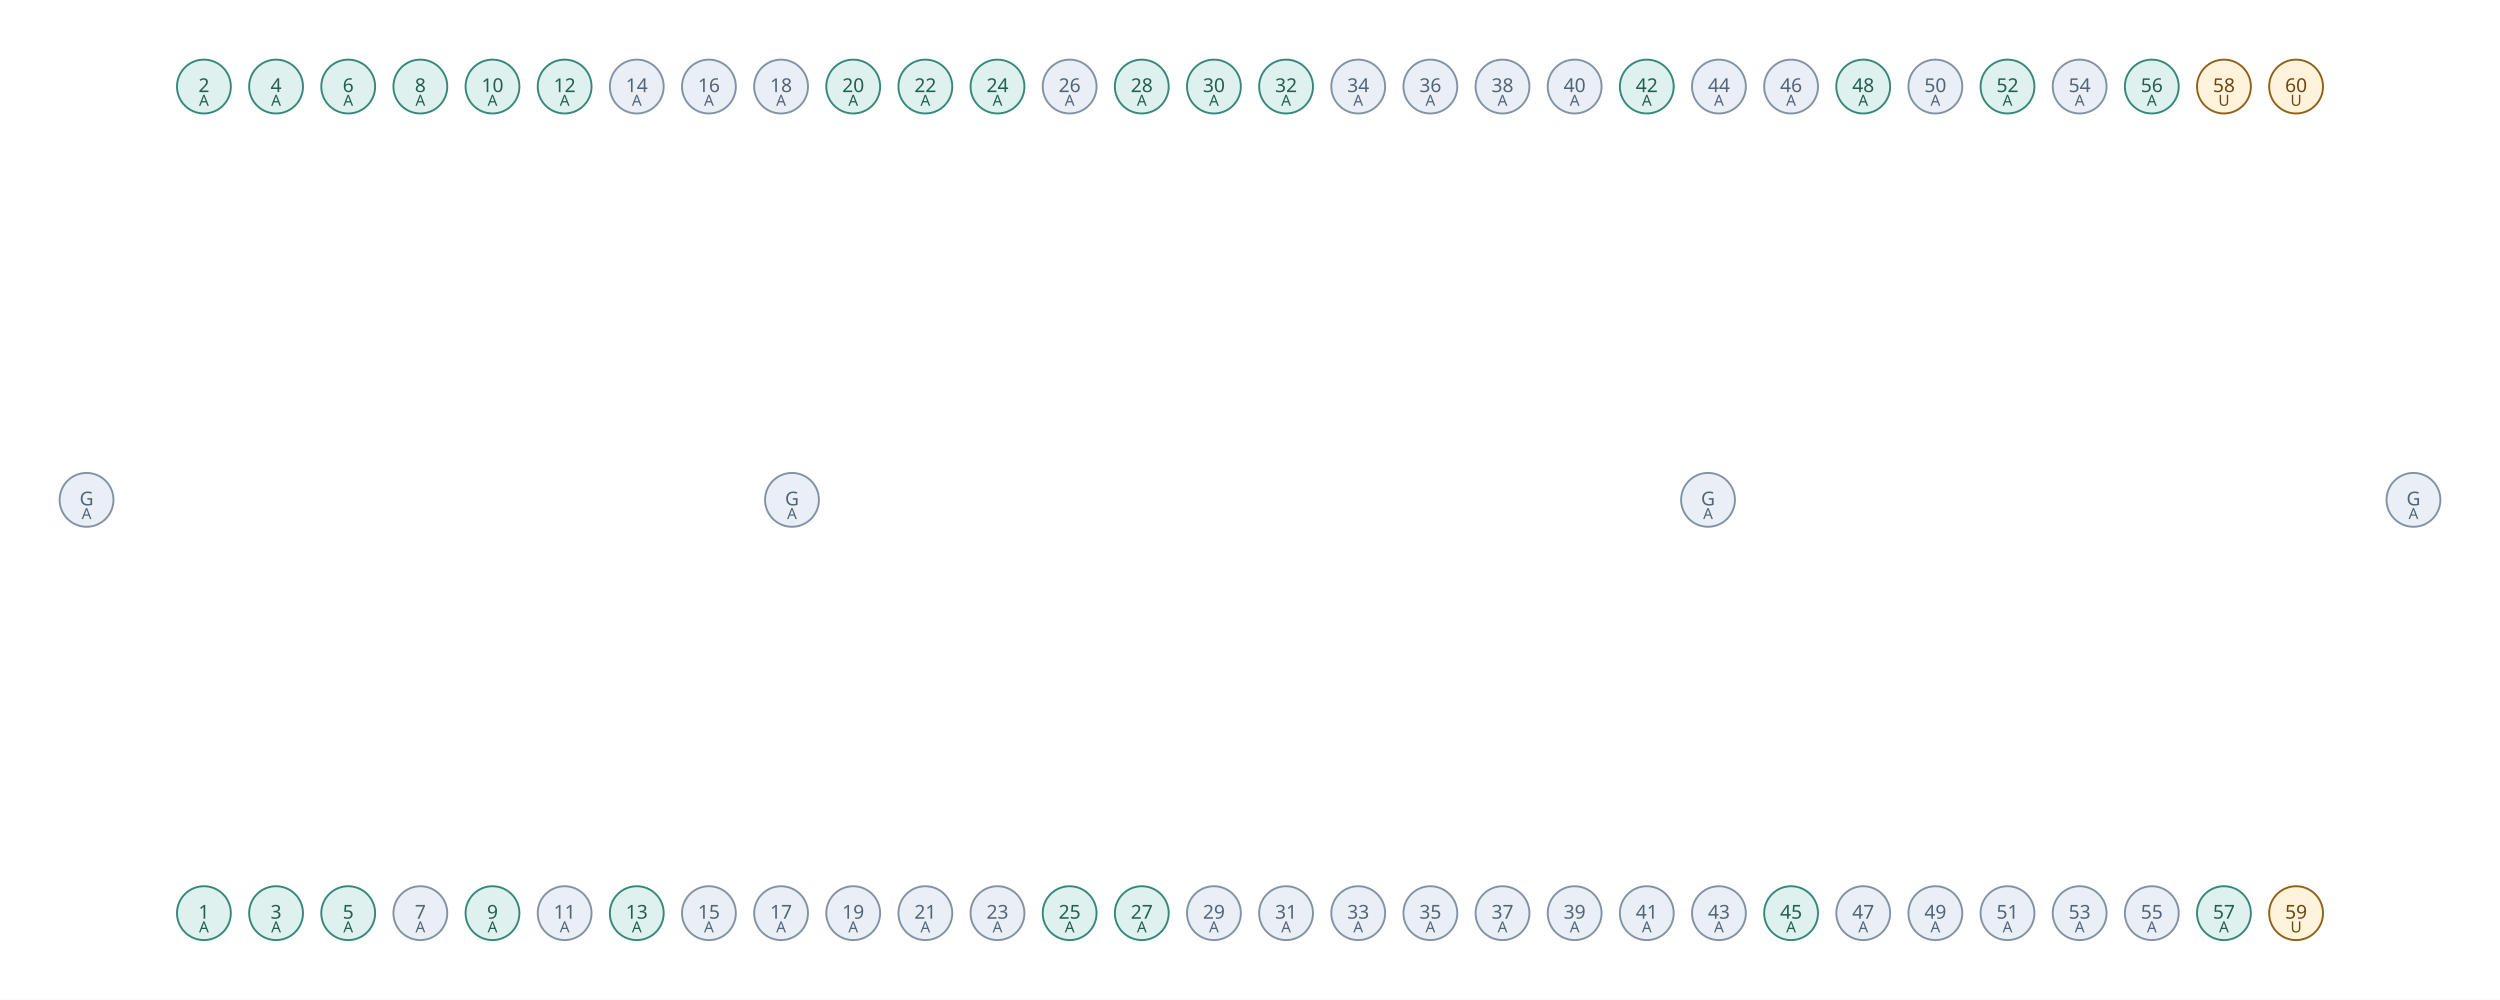
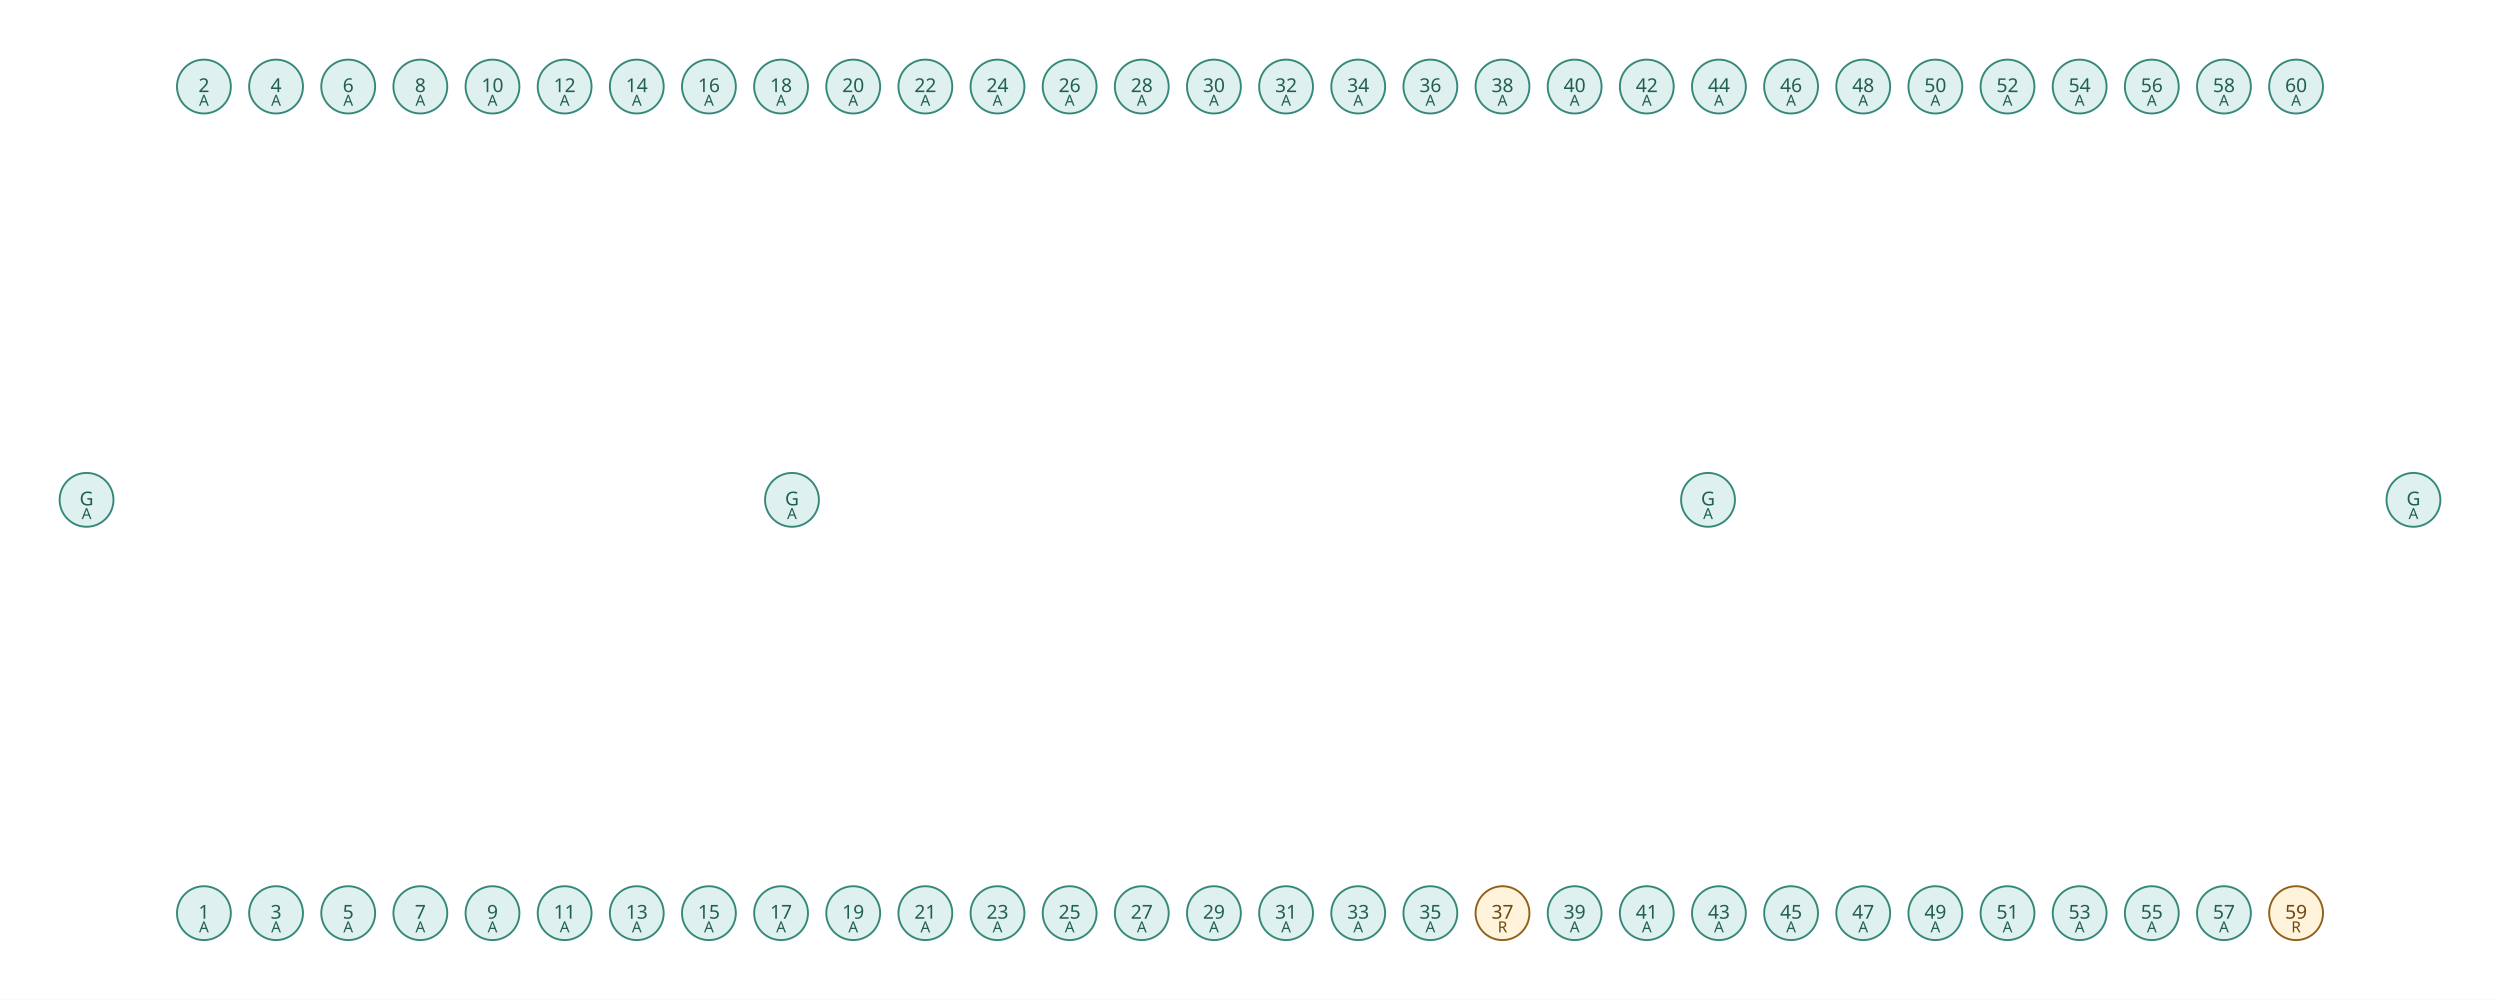
<svg xmlns="http://www.w3.org/2000/svg" viewBox="0 0 1299.75 519.75" role="img">
  <rect width="100%" height="100%" fill="white" />
  <g data-pin-id="J6.1" role="button" tabindex="0" aria-label="J6.1 Assigned · net connected ASIC5_DATA1">
    <circle cx="106.016" cy="474.75" r="14" fill="#def1ee" stroke="#358879" />
    <text x="106.016" y="473.75" text-anchor="middle" dominant-baseline="central" font-family="sans-serif" font-size="10" fill="#215e53">1</text>
    <text x="106.016" y="484.75" text-anchor="middle" font-family="sans-serif" font-size="8" fill="#215e53">A</text>
  </g>
  <g data-pin-id="J6.10" role="button" tabindex="0" aria-label="J6.10 Assigned · net connected ASIC5_READ">
    <circle cx="256.046" cy="45.0" r="14" fill="#def1ee" stroke="#358879" />
    <text x="256.046" y="44.0" text-anchor="middle" dominant-baseline="central" font-family="sans-serif" font-size="10" fill="#215e53">10</text>
    <text x="256.046" y="55.0" text-anchor="middle" font-family="sans-serif" font-size="8" fill="#215e53">A</text>
  </g>
-   <g data-pin-id="J6.11" role="button" tabindex="0" aria-label="J6.11 Assigned · net has opens ASIC5_SYNC">
-     <circle cx="293.554" cy="474.75" r="14" fill="#e9eff5" stroke="#8292a5" />
-     <text x="293.554" y="473.75" text-anchor="middle" dominant-baseline="central" font-family="sans-serif" font-size="10" fill="#526478">11</text>
-     <text x="293.554" y="484.75" text-anchor="middle" font-family="sans-serif" font-size="8" fill="#526478">A</text>
+   <g data-pin-id="J6.11" role="button" tabindex="0" aria-label="J6.11 Assigned · net connected ASIC5_SYNC">
+     <circle cx="293.554" cy="474.75" r="14" fill="#def1ee" stroke="#358879" />
+     <text x="293.554" y="473.75" text-anchor="middle" dominant-baseline="central" font-family="sans-serif" font-size="10" fill="#215e53">11</text>
+     <text x="293.554" y="484.75" text-anchor="middle" font-family="sans-serif" font-size="8" fill="#215e53">A</text>
  </g>
  <g data-pin-id="J6.12" role="button" tabindex="0" aria-label="J6.12 Assigned · net connected ASIC6_DATA1">
    <circle cx="293.554" cy="45.0" r="14" fill="#def1ee" stroke="#358879" />
    <text x="293.554" y="44.0" text-anchor="middle" dominant-baseline="central" font-family="sans-serif" font-size="10" fill="#215e53">12</text>
    <text x="293.554" y="55.0" text-anchor="middle" font-family="sans-serif" font-size="8" fill="#215e53">A</text>
  </g>
  <g data-pin-id="J6.13" role="button" tabindex="0" aria-label="J6.13 Assigned · net connected ASIC6_DATA2">
    <circle cx="331.061" cy="474.75" r="14" fill="#def1ee" stroke="#358879" />
    <text x="331.061" y="473.75" text-anchor="middle" dominant-baseline="central" font-family="sans-serif" font-size="10" fill="#215e53">13</text>
    <text x="331.061" y="484.75" text-anchor="middle" font-family="sans-serif" font-size="8" fill="#215e53">A</text>
  </g>
-   <g data-pin-id="J6.14" role="button" tabindex="0" aria-label="J6.14 Assigned · net has opens ASIC6_DATA3">
-     <circle cx="331.061" cy="45.0" r="14" fill="#e9eff5" stroke="#8292a5" />
-     <text x="331.061" y="44.0" text-anchor="middle" dominant-baseline="central" font-family="sans-serif" font-size="10" fill="#526478">14</text>
-     <text x="331.061" y="55.0" text-anchor="middle" font-family="sans-serif" font-size="8" fill="#526478">A</text>
-   </g>
-   <g data-pin-id="J6.15" role="button" tabindex="0" aria-label="J6.15 Assigned · net has opens ASIC6_DATA4">
-     <circle cx="368.569" cy="474.75" r="14" fill="#e9eff5" stroke="#8292a5" />
-     <text x="368.569" y="473.75" text-anchor="middle" dominant-baseline="central" font-family="sans-serif" font-size="10" fill="#526478">15</text>
-     <text x="368.569" y="484.75" text-anchor="middle" font-family="sans-serif" font-size="8" fill="#526478">A</text>
-   </g>
-   <g data-pin-id="J6.16" role="button" tabindex="0" aria-label="J6.16 Assigned · net has opens ASIC6_DATA5">
-     <circle cx="368.569" cy="45.0" r="14" fill="#e9eff5" stroke="#8292a5" />
-     <text x="368.569" y="44.0" text-anchor="middle" dominant-baseline="central" font-family="sans-serif" font-size="10" fill="#526478">16</text>
-     <text x="368.569" y="55.0" text-anchor="middle" font-family="sans-serif" font-size="8" fill="#526478">A</text>
-   </g>
-   <g data-pin-id="J6.17" role="button" tabindex="0" aria-label="J6.17 Assigned · net has opens ASIC6_DATA6">
-     <circle cx="406.076" cy="474.75" r="14" fill="#e9eff5" stroke="#8292a5" />
-     <text x="406.076" y="473.75" text-anchor="middle" dominant-baseline="central" font-family="sans-serif" font-size="10" fill="#526478">17</text>
-     <text x="406.076" y="484.75" text-anchor="middle" font-family="sans-serif" font-size="8" fill="#526478">A</text>
-   </g>
-   <g data-pin-id="J6.18" role="button" tabindex="0" aria-label="J6.18 Assigned · net has opens ASIC6_DATA7">
-     <circle cx="406.076" cy="45.0" r="14" fill="#e9eff5" stroke="#8292a5" />
-     <text x="406.076" y="44.0" text-anchor="middle" dominant-baseline="central" font-family="sans-serif" font-size="10" fill="#526478">18</text>
-     <text x="406.076" y="55.0" text-anchor="middle" font-family="sans-serif" font-size="8" fill="#526478">A</text>
-   </g>
-   <g data-pin-id="J6.19" role="button" tabindex="0" aria-label="J6.19 Assigned · net has opens ASIC6_DATA8">
-     <circle cx="443.584" cy="474.75" r="14" fill="#e9eff5" stroke="#8292a5" />
-     <text x="443.584" y="473.75" text-anchor="middle" dominant-baseline="central" font-family="sans-serif" font-size="10" fill="#526478">19</text>
-     <text x="443.584" y="484.75" text-anchor="middle" font-family="sans-serif" font-size="8" fill="#526478">A</text>
+   <g data-pin-id="J6.14" role="button" tabindex="0" aria-label="J6.14 Assigned · net connected ASIC6_DATA3">
+     <circle cx="331.061" cy="45.0" r="14" fill="#def1ee" stroke="#358879" />
+     <text x="331.061" y="44.0" text-anchor="middle" dominant-baseline="central" font-family="sans-serif" font-size="10" fill="#215e53">14</text>
+     <text x="331.061" y="55.0" text-anchor="middle" font-family="sans-serif" font-size="8" fill="#215e53">A</text>
+   </g>
+   <g data-pin-id="J6.15" role="button" tabindex="0" aria-label="J6.15 Assigned · net connected ASIC6_DATA4">
+     <circle cx="368.569" cy="474.75" r="14" fill="#def1ee" stroke="#358879" />
+     <text x="368.569" y="473.75" text-anchor="middle" dominant-baseline="central" font-family="sans-serif" font-size="10" fill="#215e53">15</text>
+     <text x="368.569" y="484.75" text-anchor="middle" font-family="sans-serif" font-size="8" fill="#215e53">A</text>
+   </g>
+   <g data-pin-id="J6.16" role="button" tabindex="0" aria-label="J6.16 Assigned · net connected ASIC6_DATA5">
+     <circle cx="368.569" cy="45.0" r="14" fill="#def1ee" stroke="#358879" />
+     <text x="368.569" y="44.0" text-anchor="middle" dominant-baseline="central" font-family="sans-serif" font-size="10" fill="#215e53">16</text>
+     <text x="368.569" y="55.0" text-anchor="middle" font-family="sans-serif" font-size="8" fill="#215e53">A</text>
+   </g>
+   <g data-pin-id="J6.17" role="button" tabindex="0" aria-label="J6.17 Assigned · net connected ASIC6_DATA6">
+     <circle cx="406.076" cy="474.75" r="14" fill="#def1ee" stroke="#358879" />
+     <text x="406.076" y="473.75" text-anchor="middle" dominant-baseline="central" font-family="sans-serif" font-size="10" fill="#215e53">17</text>
+     <text x="406.076" y="484.75" text-anchor="middle" font-family="sans-serif" font-size="8" fill="#215e53">A</text>
+   </g>
+   <g data-pin-id="J6.18" role="button" tabindex="0" aria-label="J6.18 Assigned · net connected ASIC6_DATA7">
+     <circle cx="406.076" cy="45.0" r="14" fill="#def1ee" stroke="#358879" />
+     <text x="406.076" y="44.0" text-anchor="middle" dominant-baseline="central" font-family="sans-serif" font-size="10" fill="#215e53">18</text>
+     <text x="406.076" y="55.0" text-anchor="middle" font-family="sans-serif" font-size="8" fill="#215e53">A</text>
+   </g>
+   <g data-pin-id="J6.19" role="button" tabindex="0" aria-label="J6.19 Assigned · net connected ASIC6_DATA8">
+     <circle cx="443.584" cy="474.75" r="14" fill="#def1ee" stroke="#358879" />
+     <text x="443.584" y="473.75" text-anchor="middle" dominant-baseline="central" font-family="sans-serif" font-size="10" fill="#215e53">19</text>
+     <text x="443.584" y="484.75" text-anchor="middle" font-family="sans-serif" font-size="8" fill="#215e53">A</text>
  </g>
  <g data-pin-id="J6.2" role="button" tabindex="0" aria-label="J6.2 Assigned · net connected ASIC5_DATA2">
    <circle cx="106.016" cy="45.0" r="14" fill="#def1ee" stroke="#358879" />
    <text x="106.016" y="44.0" text-anchor="middle" dominant-baseline="central" font-family="sans-serif" font-size="10" fill="#215e53">2</text>
    <text x="106.016" y="55.0" text-anchor="middle" font-family="sans-serif" font-size="8" fill="#215e53">A</text>
  </g>
  <g data-pin-id="J6.20" role="button" tabindex="0" aria-label="J6.20 Assigned · net connected ASIC6_CLK32MHz_Out">
    <circle cx="443.584" cy="45.0" r="14" fill="#def1ee" stroke="#358879" />
    <text x="443.584" y="44.0" text-anchor="middle" dominant-baseline="central" font-family="sans-serif" font-size="10" fill="#215e53">20</text>
    <text x="443.584" y="55.0" text-anchor="middle" font-family="sans-serif" font-size="8" fill="#215e53">A</text>
  </g>
-   <g data-pin-id="J6.21" role="button" tabindex="0" aria-label="J6.21 Assigned · net has opens ASIC6_READ">
-     <circle cx="481.091" cy="474.75" r="14" fill="#e9eff5" stroke="#8292a5" />
-     <text x="481.091" y="473.75" text-anchor="middle" dominant-baseline="central" font-family="sans-serif" font-size="10" fill="#526478">21</text>
-     <text x="481.091" y="484.75" text-anchor="middle" font-family="sans-serif" font-size="8" fill="#526478">A</text>
+   <g data-pin-id="J6.21" role="button" tabindex="0" aria-label="J6.21 Assigned · net connected ASIC6_READ">
+     <circle cx="481.091" cy="474.75" r="14" fill="#def1ee" stroke="#358879" />
+     <text x="481.091" y="473.75" text-anchor="middle" dominant-baseline="central" font-family="sans-serif" font-size="10" fill="#215e53">21</text>
+     <text x="481.091" y="484.75" text-anchor="middle" font-family="sans-serif" font-size="8" fill="#215e53">A</text>
  </g>
  <g data-pin-id="J6.22" role="button" tabindex="0" aria-label="J6.22 Assigned · net connected ASIC6_SYNC">
    <circle cx="481.091" cy="45.0" r="14" fill="#def1ee" stroke="#358879" />
    <text x="481.091" y="44.0" text-anchor="middle" dominant-baseline="central" font-family="sans-serif" font-size="10" fill="#215e53">22</text>
    <text x="481.091" y="55.0" text-anchor="middle" font-family="sans-serif" font-size="8" fill="#215e53">A</text>
  </g>
-   <g data-pin-id="J6.23" role="button" tabindex="0" aria-label="J6.23 Assigned · net has opens ASIC7_DATA1">
-     <circle cx="518.599" cy="474.75" r="14" fill="#e9eff5" stroke="#8292a5" />
-     <text x="518.599" y="473.75" text-anchor="middle" dominant-baseline="central" font-family="sans-serif" font-size="10" fill="#526478">23</text>
-     <text x="518.599" y="484.75" text-anchor="middle" font-family="sans-serif" font-size="8" fill="#526478">A</text>
+   <g data-pin-id="J6.23" role="button" tabindex="0" aria-label="J6.23 Assigned · net connected ASIC7_DATA1">
+     <circle cx="518.599" cy="474.75" r="14" fill="#def1ee" stroke="#358879" />
+     <text x="518.599" y="473.75" text-anchor="middle" dominant-baseline="central" font-family="sans-serif" font-size="10" fill="#215e53">23</text>
+     <text x="518.599" y="484.75" text-anchor="middle" font-family="sans-serif" font-size="8" fill="#215e53">A</text>
  </g>
  <g data-pin-id="J6.24" role="button" tabindex="0" aria-label="J6.24 Assigned · net connected ASIC7_DATA2">
    <circle cx="518.599" cy="45.0" r="14" fill="#def1ee" stroke="#358879" />
    <text x="518.599" y="44.0" text-anchor="middle" dominant-baseline="central" font-family="sans-serif" font-size="10" fill="#215e53">24</text>
    <text x="518.599" y="55.0" text-anchor="middle" font-family="sans-serif" font-size="8" fill="#215e53">A</text>
  </g>
  <g data-pin-id="J6.25" role="button" tabindex="0" aria-label="J6.25 Assigned · net connected ASIC7_DATA3">
    <circle cx="556.106" cy="474.75" r="14" fill="#def1ee" stroke="#358879" />
    <text x="556.106" y="473.75" text-anchor="middle" dominant-baseline="central" font-family="sans-serif" font-size="10" fill="#215e53">25</text>
    <text x="556.106" y="484.75" text-anchor="middle" font-family="sans-serif" font-size="8" fill="#215e53">A</text>
  </g>
-   <g data-pin-id="J6.26" role="button" tabindex="0" aria-label="J6.26 Assigned · net has opens ASIC7_DATA4">
-     <circle cx="556.106" cy="45.0" r="14" fill="#e9eff5" stroke="#8292a5" />
-     <text x="556.106" y="44.0" text-anchor="middle" dominant-baseline="central" font-family="sans-serif" font-size="10" fill="#526478">26</text>
-     <text x="556.106" y="55.0" text-anchor="middle" font-family="sans-serif" font-size="8" fill="#526478">A</text>
+   <g data-pin-id="J6.26" role="button" tabindex="0" aria-label="J6.26 Assigned · net connected ASIC7_DATA4">
+     <circle cx="556.106" cy="45.0" r="14" fill="#def1ee" stroke="#358879" />
+     <text x="556.106" y="44.0" text-anchor="middle" dominant-baseline="central" font-family="sans-serif" font-size="10" fill="#215e53">26</text>
+     <text x="556.106" y="55.0" text-anchor="middle" font-family="sans-serif" font-size="8" fill="#215e53">A</text>
  </g>
  <g data-pin-id="J6.27" role="button" tabindex="0" aria-label="J6.27 Assigned · net connected ASIC7_DATA5">
    <circle cx="593.614" cy="474.75" r="14" fill="#def1ee" stroke="#358879" />
    <text x="593.614" y="473.75" text-anchor="middle" dominant-baseline="central" font-family="sans-serif" font-size="10" fill="#215e53">27</text>
    <text x="593.614" y="484.75" text-anchor="middle" font-family="sans-serif" font-size="8" fill="#215e53">A</text>
  </g>
  <g data-pin-id="J6.28" role="button" tabindex="0" aria-label="J6.28 Assigned · net connected ASIC7_DATA6">
    <circle cx="593.614" cy="45.0" r="14" fill="#def1ee" stroke="#358879" />
    <text x="593.614" y="44.0" text-anchor="middle" dominant-baseline="central" font-family="sans-serif" font-size="10" fill="#215e53">28</text>
    <text x="593.614" y="55.0" text-anchor="middle" font-family="sans-serif" font-size="8" fill="#215e53">A</text>
  </g>
-   <g data-pin-id="J6.29" role="button" tabindex="0" aria-label="J6.29 Assigned · net has opens ASIC7_DATA7">
-     <circle cx="631.121" cy="474.75" r="14" fill="#e9eff5" stroke="#8292a5" />
-     <text x="631.121" y="473.75" text-anchor="middle" dominant-baseline="central" font-family="sans-serif" font-size="10" fill="#526478">29</text>
-     <text x="631.121" y="484.75" text-anchor="middle" font-family="sans-serif" font-size="8" fill="#526478">A</text>
+   <g data-pin-id="J6.29" role="button" tabindex="0" aria-label="J6.29 Assigned · net connected ASIC7_DATA7">
+     <circle cx="631.121" cy="474.75" r="14" fill="#def1ee" stroke="#358879" />
+     <text x="631.121" y="473.75" text-anchor="middle" dominant-baseline="central" font-family="sans-serif" font-size="10" fill="#215e53">29</text>
+     <text x="631.121" y="484.75" text-anchor="middle" font-family="sans-serif" font-size="8" fill="#215e53">A</text>
  </g>
  <g data-pin-id="J6.3" role="button" tabindex="0" aria-label="J6.3 Assigned · net connected ASIC5_DATA3">
    <circle cx="143.524" cy="474.75" r="14" fill="#def1ee" stroke="#358879" />
    <text x="143.524" y="473.75" text-anchor="middle" dominant-baseline="central" font-family="sans-serif" font-size="10" fill="#215e53">3</text>
    <text x="143.524" y="484.75" text-anchor="middle" font-family="sans-serif" font-size="8" fill="#215e53">A</text>
  </g>
  <g data-pin-id="J6.30" role="button" tabindex="0" aria-label="J6.30 Assigned · net connected ASIC7_DATA8">
    <circle cx="631.121" cy="45.0" r="14" fill="#def1ee" stroke="#358879" />
    <text x="631.121" y="44.0" text-anchor="middle" dominant-baseline="central" font-family="sans-serif" font-size="10" fill="#215e53">30</text>
    <text x="631.121" y="55.0" text-anchor="middle" font-family="sans-serif" font-size="8" fill="#215e53">A</text>
  </g>
-   <g data-pin-id="J6.31" role="button" tabindex="0" aria-label="J6.31 Assigned · net has opens ASIC7_CLK32MHz_Out">
-     <circle cx="668.629" cy="474.75" r="14" fill="#e9eff5" stroke="#8292a5" />
-     <text x="668.629" y="473.75" text-anchor="middle" dominant-baseline="central" font-family="sans-serif" font-size="10" fill="#526478">31</text>
-     <text x="668.629" y="484.75" text-anchor="middle" font-family="sans-serif" font-size="8" fill="#526478">A</text>
+   <g data-pin-id="J6.31" role="button" tabindex="0" aria-label="J6.31 Assigned · net connected ASIC7_CLK32MHz_Out">
+     <circle cx="668.629" cy="474.75" r="14" fill="#def1ee" stroke="#358879" />
+     <text x="668.629" y="473.75" text-anchor="middle" dominant-baseline="central" font-family="sans-serif" font-size="10" fill="#215e53">31</text>
+     <text x="668.629" y="484.75" text-anchor="middle" font-family="sans-serif" font-size="8" fill="#215e53">A</text>
  </g>
  <g data-pin-id="J6.32" role="button" tabindex="0" aria-label="J6.32 Assigned · net connected ASIC7_READ">
    <circle cx="668.629" cy="45.0" r="14" fill="#def1ee" stroke="#358879" />
    <text x="668.629" y="44.0" text-anchor="middle" dominant-baseline="central" font-family="sans-serif" font-size="10" fill="#215e53">32</text>
    <text x="668.629" y="55.0" text-anchor="middle" font-family="sans-serif" font-size="8" fill="#215e53">A</text>
  </g>
-   <g data-pin-id="J6.33" role="button" tabindex="0" aria-label="J6.33 Assigned · net has opens ASIC7_SYNC">
-     <circle cx="706.136" cy="474.75" r="14" fill="#e9eff5" stroke="#8292a5" />
-     <text x="706.136" y="473.75" text-anchor="middle" dominant-baseline="central" font-family="sans-serif" font-size="10" fill="#526478">33</text>
-     <text x="706.136" y="484.75" text-anchor="middle" font-family="sans-serif" font-size="8" fill="#526478">A</text>
-   </g>
-   <g data-pin-id="J6.34" role="button" tabindex="0" aria-label="J6.34 Assigned · net has opens ASIC8_DATA1">
-     <circle cx="706.136" cy="45.0" r="14" fill="#e9eff5" stroke="#8292a5" />
-     <text x="706.136" y="44.0" text-anchor="middle" dominant-baseline="central" font-family="sans-serif" font-size="10" fill="#526478">34</text>
-     <text x="706.136" y="55.0" text-anchor="middle" font-family="sans-serif" font-size="8" fill="#526478">A</text>
-   </g>
-   <g data-pin-id="J6.35" role="button" tabindex="0" aria-label="J6.35 Assigned · net has opens ASIC8_DATA2">
-     <circle cx="743.644" cy="474.75" r="14" fill="#e9eff5" stroke="#8292a5" />
-     <text x="743.644" y="473.75" text-anchor="middle" dominant-baseline="central" font-family="sans-serif" font-size="10" fill="#526478">35</text>
-     <text x="743.644" y="484.75" text-anchor="middle" font-family="sans-serif" font-size="8" fill="#526478">A</text>
-   </g>
-   <g data-pin-id="J6.36" role="button" tabindex="0" aria-label="J6.36 Assigned · net has opens ASIC8_DATA3">
-     <circle cx="743.644" cy="45.0" r="14" fill="#e9eff5" stroke="#8292a5" />
-     <text x="743.644" y="44.0" text-anchor="middle" dominant-baseline="central" font-family="sans-serif" font-size="10" fill="#526478">36</text>
-     <text x="743.644" y="55.0" text-anchor="middle" font-family="sans-serif" font-size="8" fill="#526478">A</text>
-   </g>
-   <g data-pin-id="J6.37" role="button" tabindex="0" aria-label="J6.37 Assigned · net has opens ASIC8_DATA4">
-     <circle cx="781.151" cy="474.75" r="14" fill="#e9eff5" stroke="#8292a5" />
-     <text x="781.151" y="473.75" text-anchor="middle" dominant-baseline="central" font-family="sans-serif" font-size="10" fill="#526478">37</text>
-     <text x="781.151" y="484.75" text-anchor="middle" font-family="sans-serif" font-size="8" fill="#526478">A</text>
-   </g>
-   <g data-pin-id="J6.38" role="button" tabindex="0" aria-label="J6.38 Assigned · net has opens ASIC8_DATA5">
-     <circle cx="781.151" cy="45.0" r="14" fill="#e9eff5" stroke="#8292a5" />
-     <text x="781.151" y="44.0" text-anchor="middle" dominant-baseline="central" font-family="sans-serif" font-size="10" fill="#526478">38</text>
-     <text x="781.151" y="55.0" text-anchor="middle" font-family="sans-serif" font-size="8" fill="#526478">A</text>
-   </g>
-   <g data-pin-id="J6.39" role="button" tabindex="0" aria-label="J6.39 Assigned · net has opens ASIC8_DATA6">
-     <circle cx="818.659" cy="474.75" r="14" fill="#e9eff5" stroke="#8292a5" />
-     <text x="818.659" y="473.75" text-anchor="middle" dominant-baseline="central" font-family="sans-serif" font-size="10" fill="#526478">39</text>
-     <text x="818.659" y="484.75" text-anchor="middle" font-family="sans-serif" font-size="8" fill="#526478">A</text>
+   <g data-pin-id="J6.33" role="button" tabindex="0" aria-label="J6.33 Assigned · net connected ASIC7_SYNC">
+     <circle cx="706.136" cy="474.75" r="14" fill="#def1ee" stroke="#358879" />
+     <text x="706.136" y="473.75" text-anchor="middle" dominant-baseline="central" font-family="sans-serif" font-size="10" fill="#215e53">33</text>
+     <text x="706.136" y="484.75" text-anchor="middle" font-family="sans-serif" font-size="8" fill="#215e53">A</text>
+   </g>
+   <g data-pin-id="J6.34" role="button" tabindex="0" aria-label="J6.34 Assigned · net connected ASIC8_DATA1">
+     <circle cx="706.136" cy="45.0" r="14" fill="#def1ee" stroke="#358879" />
+     <text x="706.136" y="44.0" text-anchor="middle" dominant-baseline="central" font-family="sans-serif" font-size="10" fill="#215e53">34</text>
+     <text x="706.136" y="55.0" text-anchor="middle" font-family="sans-serif" font-size="8" fill="#215e53">A</text>
+   </g>
+   <g data-pin-id="J6.35" role="button" tabindex="0" aria-label="J6.35 Assigned · net connected ASIC8_DATA2">
+     <circle cx="743.644" cy="474.75" r="14" fill="#def1ee" stroke="#358879" />
+     <text x="743.644" y="473.75" text-anchor="middle" dominant-baseline="central" font-family="sans-serif" font-size="10" fill="#215e53">35</text>
+     <text x="743.644" y="484.75" text-anchor="middle" font-family="sans-serif" font-size="8" fill="#215e53">A</text>
+   </g>
+   <g data-pin-id="J6.36" role="button" tabindex="0" aria-label="J6.36 Assigned · net connected ASIC8_DATA3">
+     <circle cx="743.644" cy="45.0" r="14" fill="#def1ee" stroke="#358879" />
+     <text x="743.644" y="44.0" text-anchor="middle" dominant-baseline="central" font-family="sans-serif" font-size="10" fill="#215e53">36</text>
+     <text x="743.644" y="55.0" text-anchor="middle" font-family="sans-serif" font-size="8" fill="#215e53">A</text>
+   </g>
+   <g data-pin-id="J6.37" role="button" tabindex="0" aria-label="J6.37 Reserved · not implemented No net">
+     <circle cx="781.151" cy="474.75" r="14" fill="#fff4db" stroke="#906018" />
+     <text x="781.151" y="473.75" text-anchor="middle" dominant-baseline="central" font-family="sans-serif" font-size="10" fill="#6d4611">37</text>
+     <text x="781.151" y="484.75" text-anchor="middle" font-family="sans-serif" font-size="8" fill="#6d4611">R</text>
+   </g>
+   <g data-pin-id="J6.38" role="button" tabindex="0" aria-label="J6.38 Assigned · net connected ASIC8_DATA5">
+     <circle cx="781.151" cy="45.0" r="14" fill="#def1ee" stroke="#358879" />
+     <text x="781.151" y="44.0" text-anchor="middle" dominant-baseline="central" font-family="sans-serif" font-size="10" fill="#215e53">38</text>
+     <text x="781.151" y="55.0" text-anchor="middle" font-family="sans-serif" font-size="8" fill="#215e53">A</text>
+   </g>
+   <g data-pin-id="J6.39" role="button" tabindex="0" aria-label="J6.39 Assigned · net connected ASIC8_DATA6">
+     <circle cx="818.659" cy="474.75" r="14" fill="#def1ee" stroke="#358879" />
+     <text x="818.659" y="473.75" text-anchor="middle" dominant-baseline="central" font-family="sans-serif" font-size="10" fill="#215e53">39</text>
+     <text x="818.659" y="484.75" text-anchor="middle" font-family="sans-serif" font-size="8" fill="#215e53">A</text>
  </g>
  <g data-pin-id="J6.4" role="button" tabindex="0" aria-label="J6.4 Assigned · net connected ASIC5_DATA4">
    <circle cx="143.524" cy="45.0" r="14" fill="#def1ee" stroke="#358879" />
    <text x="143.524" y="44.0" text-anchor="middle" dominant-baseline="central" font-family="sans-serif" font-size="10" fill="#215e53">4</text>
    <text x="143.524" y="55.0" text-anchor="middle" font-family="sans-serif" font-size="8" fill="#215e53">A</text>
  </g>
-   <g data-pin-id="J6.40" role="button" tabindex="0" aria-label="J6.40 Assigned · net has opens ASIC8_DATA7">
-     <circle cx="818.659" cy="45.0" r="14" fill="#e9eff5" stroke="#8292a5" />
-     <text x="818.659" y="44.0" text-anchor="middle" dominant-baseline="central" font-family="sans-serif" font-size="10" fill="#526478">40</text>
-     <text x="818.659" y="55.0" text-anchor="middle" font-family="sans-serif" font-size="8" fill="#526478">A</text>
-   </g>
-   <g data-pin-id="J6.41" role="button" tabindex="0" aria-label="J6.41 Assigned · net has opens ASIC8_DATA8">
-     <circle cx="856.166" cy="474.75" r="14" fill="#e9eff5" stroke="#8292a5" />
-     <text x="856.166" y="473.75" text-anchor="middle" dominant-baseline="central" font-family="sans-serif" font-size="10" fill="#526478">41</text>
-     <text x="856.166" y="484.75" text-anchor="middle" font-family="sans-serif" font-size="8" fill="#526478">A</text>
+   <g data-pin-id="J6.40" role="button" tabindex="0" aria-label="J6.40 Assigned · net connected ASIC8_DATA7">
+     <circle cx="818.659" cy="45.0" r="14" fill="#def1ee" stroke="#358879" />
+     <text x="818.659" y="44.0" text-anchor="middle" dominant-baseline="central" font-family="sans-serif" font-size="10" fill="#215e53">40</text>
+     <text x="818.659" y="55.0" text-anchor="middle" font-family="sans-serif" font-size="8" fill="#215e53">A</text>
+   </g>
+   <g data-pin-id="J6.41" role="button" tabindex="0" aria-label="J6.41 Assigned · net connected ASIC8_DATA8">
+     <circle cx="856.166" cy="474.75" r="14" fill="#def1ee" stroke="#358879" />
+     <text x="856.166" y="473.75" text-anchor="middle" dominant-baseline="central" font-family="sans-serif" font-size="10" fill="#215e53">41</text>
+     <text x="856.166" y="484.75" text-anchor="middle" font-family="sans-serif" font-size="8" fill="#215e53">A</text>
  </g>
  <g data-pin-id="J6.42" role="button" tabindex="0" aria-label="J6.42 Assigned · net connected ASIC8_CLK32MHz_Out">
    <circle cx="856.166" cy="45.0" r="14" fill="#def1ee" stroke="#358879" />
    <text x="856.166" y="44.0" text-anchor="middle" dominant-baseline="central" font-family="sans-serif" font-size="10" fill="#215e53">42</text>
    <text x="856.166" y="55.0" text-anchor="middle" font-family="sans-serif" font-size="8" fill="#215e53">A</text>
  </g>
-   <g data-pin-id="J6.43" role="button" tabindex="0" aria-label="J6.43 Assigned · net has opens ASIC8_READ">
-     <circle cx="893.674" cy="474.75" r="14" fill="#e9eff5" stroke="#8292a5" />
-     <text x="893.674" y="473.75" text-anchor="middle" dominant-baseline="central" font-family="sans-serif" font-size="10" fill="#526478">43</text>
-     <text x="893.674" y="484.75" text-anchor="middle" font-family="sans-serif" font-size="8" fill="#526478">A</text>
-   </g>
-   <g data-pin-id="J6.44" role="button" tabindex="0" aria-label="J6.44 Assigned · net has opens ASIC8_SYNC">
-     <circle cx="893.674" cy="45.0" r="14" fill="#e9eff5" stroke="#8292a5" />
-     <text x="893.674" y="44.0" text-anchor="middle" dominant-baseline="central" font-family="sans-serif" font-size="10" fill="#526478">44</text>
-     <text x="893.674" y="55.0" text-anchor="middle" font-family="sans-serif" font-size="8" fill="#526478">A</text>
+   <g data-pin-id="J6.43" role="button" tabindex="0" aria-label="J6.43 Assigned · net connected ASIC8_READ">
+     <circle cx="893.674" cy="474.75" r="14" fill="#def1ee" stroke="#358879" />
+     <text x="893.674" y="473.75" text-anchor="middle" dominant-baseline="central" font-family="sans-serif" font-size="10" fill="#215e53">43</text>
+     <text x="893.674" y="484.75" text-anchor="middle" font-family="sans-serif" font-size="8" fill="#215e53">A</text>
+   </g>
+   <g data-pin-id="J6.44" role="button" tabindex="0" aria-label="J6.44 Assigned · net connected ASIC8_SYNC">
+     <circle cx="893.674" cy="45.0" r="14" fill="#def1ee" stroke="#358879" />
+     <text x="893.674" y="44.0" text-anchor="middle" dominant-baseline="central" font-family="sans-serif" font-size="10" fill="#215e53">44</text>
+     <text x="893.674" y="55.0" text-anchor="middle" font-family="sans-serif" font-size="8" fill="#215e53">A</text>
  </g>
  <g data-pin-id="J6.45" role="button" tabindex="0" aria-label="J6.45 Assigned · net connected BOARD4_SPI_CLK">
    <circle cx="931.181" cy="474.75" r="14" fill="#def1ee" stroke="#358879" />
    <text x="931.181" y="473.75" text-anchor="middle" dominant-baseline="central" font-family="sans-serif" font-size="10" fill="#215e53">45</text>
    <text x="931.181" y="484.75" text-anchor="middle" font-family="sans-serif" font-size="8" fill="#215e53">A</text>
  </g>
-   <g data-pin-id="J6.46" role="button" tabindex="0" aria-label="J6.46 Assigned · net has opens STIM_CHIP1_SPI_DL">
-     <circle cx="931.181" cy="45.0" r="14" fill="#e9eff5" stroke="#8292a5" />
-     <text x="931.181" y="44.0" text-anchor="middle" dominant-baseline="central" font-family="sans-serif" font-size="10" fill="#526478">46</text>
-     <text x="931.181" y="55.0" text-anchor="middle" font-family="sans-serif" font-size="8" fill="#526478">A</text>
-   </g>
-   <g data-pin-id="J6.47" role="button" tabindex="0" aria-label="J6.47 Assigned · net has opens STIM_CHIP1_SPI_DR">
-     <circle cx="968.689" cy="474.75" r="14" fill="#e9eff5" stroke="#8292a5" />
-     <text x="968.689" y="473.75" text-anchor="middle" dominant-baseline="central" font-family="sans-serif" font-size="10" fill="#526478">47</text>
-     <text x="968.689" y="484.75" text-anchor="middle" font-family="sans-serif" font-size="8" fill="#526478">A</text>
+   <g data-pin-id="J6.46" role="button" tabindex="0" aria-label="J6.46 Assigned · net connected STIM_CHIP1_SPI_DL">
+     <circle cx="931.181" cy="45.0" r="14" fill="#def1ee" stroke="#358879" />
+     <text x="931.181" y="44.0" text-anchor="middle" dominant-baseline="central" font-family="sans-serif" font-size="10" fill="#215e53">46</text>
+     <text x="931.181" y="55.0" text-anchor="middle" font-family="sans-serif" font-size="8" fill="#215e53">A</text>
+   </g>
+   <g data-pin-id="J6.47" role="button" tabindex="0" aria-label="J6.47 Assigned · net connected STIM_CHIP1_SPI_DR">
+     <circle cx="968.689" cy="474.75" r="14" fill="#def1ee" stroke="#358879" />
+     <text x="968.689" y="473.75" text-anchor="middle" dominant-baseline="central" font-family="sans-serif" font-size="10" fill="#215e53">47</text>
+     <text x="968.689" y="484.75" text-anchor="middle" font-family="sans-serif" font-size="8" fill="#215e53">A</text>
  </g>
  <g data-pin-id="J6.48" role="button" tabindex="0" aria-label="J6.48 Assigned · net connected STIM_CHIP2_SPI_DL">
    <circle cx="968.689" cy="45.0" r="14" fill="#def1ee" stroke="#358879" />
    <text x="968.689" y="44.0" text-anchor="middle" dominant-baseline="central" font-family="sans-serif" font-size="10" fill="#215e53">48</text>
    <text x="968.689" y="55.0" text-anchor="middle" font-family="sans-serif" font-size="8" fill="#215e53">A</text>
  </g>
-   <g data-pin-id="J6.49" role="button" tabindex="0" aria-label="J6.49 Assigned · net has opens STIM_CHIP2_SPI_DR">
-     <circle cx="1006.196" cy="474.75" r="14" fill="#e9eff5" stroke="#8292a5" />
-     <text x="1006.196" y="473.75" text-anchor="middle" dominant-baseline="central" font-family="sans-serif" font-size="10" fill="#526478">49</text>
-     <text x="1006.196" y="484.75" text-anchor="middle" font-family="sans-serif" font-size="8" fill="#526478">A</text>
+   <g data-pin-id="J6.49" role="button" tabindex="0" aria-label="J6.49 Assigned · net connected STIM_CHIP2_SPI_DR">
+     <circle cx="1006.196" cy="474.75" r="14" fill="#def1ee" stroke="#358879" />
+     <text x="1006.196" y="473.75" text-anchor="middle" dominant-baseline="central" font-family="sans-serif" font-size="10" fill="#215e53">49</text>
+     <text x="1006.196" y="484.75" text-anchor="middle" font-family="sans-serif" font-size="8" fill="#215e53">A</text>
  </g>
  <g data-pin-id="J6.5" role="button" tabindex="0" aria-label="J6.5 Assigned · net connected ASIC5_DATA5">
    <circle cx="181.031" cy="474.75" r="14" fill="#def1ee" stroke="#358879" />
    <text x="181.031" y="473.75" text-anchor="middle" dominant-baseline="central" font-family="sans-serif" font-size="10" fill="#215e53">5</text>
    <text x="181.031" y="484.75" text-anchor="middle" font-family="sans-serif" font-size="8" fill="#215e53">A</text>
  </g>
-   <g data-pin-id="J6.50" role="button" tabindex="0" aria-label="J6.50 Assigned · net has opens STIM_CHIP3_SPI_DL">
-     <circle cx="1006.196" cy="45.0" r="14" fill="#e9eff5" stroke="#8292a5" />
-     <text x="1006.196" y="44.0" text-anchor="middle" dominant-baseline="central" font-family="sans-serif" font-size="10" fill="#526478">50</text>
-     <text x="1006.196" y="55.0" text-anchor="middle" font-family="sans-serif" font-size="8" fill="#526478">A</text>
-   </g>
-   <g data-pin-id="J6.51" role="button" tabindex="0" aria-label="J6.51 Assigned · net has opens STIM_CHIP3_SPI_DR">
-     <circle cx="1043.704" cy="474.75" r="14" fill="#e9eff5" stroke="#8292a5" />
-     <text x="1043.704" y="473.75" text-anchor="middle" dominant-baseline="central" font-family="sans-serif" font-size="10" fill="#526478">51</text>
-     <text x="1043.704" y="484.75" text-anchor="middle" font-family="sans-serif" font-size="8" fill="#526478">A</text>
+   <g data-pin-id="J6.50" role="button" tabindex="0" aria-label="J6.50 Assigned · net connected STIM_CHIP3_SPI_DL">
+     <circle cx="1006.196" cy="45.0" r="14" fill="#def1ee" stroke="#358879" />
+     <text x="1006.196" y="44.0" text-anchor="middle" dominant-baseline="central" font-family="sans-serif" font-size="10" fill="#215e53">50</text>
+     <text x="1006.196" y="55.0" text-anchor="middle" font-family="sans-serif" font-size="8" fill="#215e53">A</text>
+   </g>
+   <g data-pin-id="J6.51" role="button" tabindex="0" aria-label="J6.51 Assigned · net connected STIM_CHIP3_SPI_DR">
+     <circle cx="1043.704" cy="474.75" r="14" fill="#def1ee" stroke="#358879" />
+     <text x="1043.704" y="473.75" text-anchor="middle" dominant-baseline="central" font-family="sans-serif" font-size="10" fill="#215e53">51</text>
+     <text x="1043.704" y="484.75" text-anchor="middle" font-family="sans-serif" font-size="8" fill="#215e53">A</text>
  </g>
  <g data-pin-id="J6.52" role="button" tabindex="0" aria-label="J6.52 Assigned · net connected STIM_CHIP4_SPI_DL">
    <circle cx="1043.704" cy="45.0" r="14" fill="#def1ee" stroke="#358879" />
    <text x="1043.704" y="44.0" text-anchor="middle" dominant-baseline="central" font-family="sans-serif" font-size="10" fill="#215e53">52</text>
    <text x="1043.704" y="55.0" text-anchor="middle" font-family="sans-serif" font-size="8" fill="#215e53">A</text>
  </g>
-   <g data-pin-id="J6.53" role="button" tabindex="0" aria-label="J6.53 Assigned · net has opens STIM_CHIP4_SPI_DR">
-     <circle cx="1081.211" cy="474.75" r="14" fill="#e9eff5" stroke="#8292a5" />
-     <text x="1081.211" y="473.75" text-anchor="middle" dominant-baseline="central" font-family="sans-serif" font-size="10" fill="#526478">53</text>
-     <text x="1081.211" y="484.75" text-anchor="middle" font-family="sans-serif" font-size="8" fill="#526478">A</text>
-   </g>
-   <g data-pin-id="J6.54" role="button" tabindex="0" aria-label="J6.54 Assigned · net has opens NONSTIM_BOARD1_SPI_DL">
-     <circle cx="1081.211" cy="45.0" r="14" fill="#e9eff5" stroke="#8292a5" />
-     <text x="1081.211" y="44.0" text-anchor="middle" dominant-baseline="central" font-family="sans-serif" font-size="10" fill="#526478">54</text>
-     <text x="1081.211" y="55.0" text-anchor="middle" font-family="sans-serif" font-size="8" fill="#526478">A</text>
-   </g>
-   <g data-pin-id="J6.55" role="button" tabindex="0" aria-label="J6.55 Assigned · net has opens NONSTIM_BOARD1_SPI_DR">
-     <circle cx="1118.719" cy="474.75" r="14" fill="#e9eff5" stroke="#8292a5" />
-     <text x="1118.719" y="473.75" text-anchor="middle" dominant-baseline="central" font-family="sans-serif" font-size="10" fill="#526478">55</text>
-     <text x="1118.719" y="484.75" text-anchor="middle" font-family="sans-serif" font-size="8" fill="#526478">A</text>
+   <g data-pin-id="J6.53" role="button" tabindex="0" aria-label="J6.53 Assigned · net connected STIM_CHIP4_SPI_DR">
+     <circle cx="1081.211" cy="474.75" r="14" fill="#def1ee" stroke="#358879" />
+     <text x="1081.211" y="473.75" text-anchor="middle" dominant-baseline="central" font-family="sans-serif" font-size="10" fill="#215e53">53</text>
+     <text x="1081.211" y="484.75" text-anchor="middle" font-family="sans-serif" font-size="8" fill="#215e53">A</text>
+   </g>
+   <g data-pin-id="J6.54" role="button" tabindex="0" aria-label="J6.54 Assigned · net connected NONSTIM_BOARD1_SPI_DL">
+     <circle cx="1081.211" cy="45.0" r="14" fill="#def1ee" stroke="#358879" />
+     <text x="1081.211" y="44.0" text-anchor="middle" dominant-baseline="central" font-family="sans-serif" font-size="10" fill="#215e53">54</text>
+     <text x="1081.211" y="55.0" text-anchor="middle" font-family="sans-serif" font-size="8" fill="#215e53">A</text>
+   </g>
+   <g data-pin-id="J6.55" role="button" tabindex="0" aria-label="J6.55 Assigned · net connected NONSTIM_BOARD1_SPI_DR">
+     <circle cx="1118.719" cy="474.75" r="14" fill="#def1ee" stroke="#358879" />
+     <text x="1118.719" y="473.75" text-anchor="middle" dominant-baseline="central" font-family="sans-serif" font-size="10" fill="#215e53">55</text>
+     <text x="1118.719" y="484.75" text-anchor="middle" font-family="sans-serif" font-size="8" fill="#215e53">A</text>
  </g>
  <g data-pin-id="J6.56" role="button" tabindex="0" aria-label="J6.56 Assigned · net connected NONSTIM_BOARD2_SPI_DL">
    <circle cx="1118.719" cy="45.0" r="14" fill="#def1ee" stroke="#358879" />
    <text x="1118.719" y="44.0" text-anchor="middle" dominant-baseline="central" font-family="sans-serif" font-size="10" fill="#215e53">56</text>
    <text x="1118.719" y="55.0" text-anchor="middle" font-family="sans-serif" font-size="8" fill="#215e53">A</text>
  </g>
  <g data-pin-id="J6.57" role="button" tabindex="0" aria-label="J6.57 Assigned · net connected NONSTIM_BOARD2_SPI_DR">
    <circle cx="1156.226" cy="474.75" r="14" fill="#def1ee" stroke="#358879" />
    <text x="1156.226" y="473.75" text-anchor="middle" dominant-baseline="central" font-family="sans-serif" font-size="10" fill="#215e53">57</text>
    <text x="1156.226" y="484.75" text-anchor="middle" font-family="sans-serif" font-size="8" fill="#215e53">A</text>
  </g>
-   <g data-pin-id="J6.58" role="button" tabindex="0" aria-label="J6.58 Unassigned No net">
-     <circle cx="1156.226" cy="45.0" r="14" fill="#fff4db" stroke="#906018" />
-     <text x="1156.226" y="44.0" text-anchor="middle" dominant-baseline="central" font-family="sans-serif" font-size="10" fill="#6d4611">58</text>
-     <text x="1156.226" y="55.0" text-anchor="middle" font-family="sans-serif" font-size="8" fill="#6d4611">U</text>
-   </g>
-   <g data-pin-id="J6.59" role="button" tabindex="0" aria-label="J6.59 Unassigned No net">
+   <g data-pin-id="J6.58" role="button" tabindex="0" aria-label="J6.58 Assigned · net connected ASIC8_DATA4">
+     <circle cx="1156.226" cy="45.0" r="14" fill="#def1ee" stroke="#358879" />
+     <text x="1156.226" y="44.0" text-anchor="middle" dominant-baseline="central" font-family="sans-serif" font-size="10" fill="#215e53">58</text>
+     <text x="1156.226" y="55.0" text-anchor="middle" font-family="sans-serif" font-size="8" fill="#215e53">A</text>
+   </g>
+   <g data-pin-id="J6.59" role="button" tabindex="0" aria-label="J6.59 Reserved · not implemented No net">
    <circle cx="1193.734" cy="474.75" r="14" fill="#fff4db" stroke="#906018" />
    <text x="1193.734" y="473.75" text-anchor="middle" dominant-baseline="central" font-family="sans-serif" font-size="10" fill="#6d4611">59</text>
-     <text x="1193.734" y="484.75" text-anchor="middle" font-family="sans-serif" font-size="8" fill="#6d4611">U</text>
+     <text x="1193.734" y="484.75" text-anchor="middle" font-family="sans-serif" font-size="8" fill="#6d4611">R</text>
  </g>
  <g data-pin-id="J6.6" role="button" tabindex="0" aria-label="J6.6 Assigned · net connected ASIC5_DATA6">
    <circle cx="181.031" cy="45.0" r="14" fill="#def1ee" stroke="#358879" />
    <text x="181.031" y="44.0" text-anchor="middle" dominant-baseline="central" font-family="sans-serif" font-size="10" fill="#215e53">6</text>
    <text x="181.031" y="55.0" text-anchor="middle" font-family="sans-serif" font-size="8" fill="#215e53">A</text>
  </g>
-   <g data-pin-id="J6.60" role="button" tabindex="0" aria-label="J6.60 Unassigned No net">
-     <circle cx="1193.734" cy="45.0" r="14" fill="#fff4db" stroke="#906018" />
-     <text x="1193.734" y="44.0" text-anchor="middle" dominant-baseline="central" font-family="sans-serif" font-size="10" fill="#6d4611">60</text>
-     <text x="1193.734" y="55.0" text-anchor="middle" font-family="sans-serif" font-size="8" fill="#6d4611">U</text>
-   </g>
-   <g data-pin-id="J6.7" role="button" tabindex="0" aria-label="J6.7 Assigned · net has opens ASIC5_DATA7">
-     <circle cx="218.539" cy="474.75" r="14" fill="#e9eff5" stroke="#8292a5" />
-     <text x="218.539" y="473.75" text-anchor="middle" dominant-baseline="central" font-family="sans-serif" font-size="10" fill="#526478">7</text>
-     <text x="218.539" y="484.75" text-anchor="middle" font-family="sans-serif" font-size="8" fill="#526478">A</text>
+   <g data-pin-id="J6.60" role="button" tabindex="0" aria-label="J6.60 Assigned · net connected ASIC4_DATA1">
+     <circle cx="1193.734" cy="45.0" r="14" fill="#def1ee" stroke="#358879" />
+     <text x="1193.734" y="44.0" text-anchor="middle" dominant-baseline="central" font-family="sans-serif" font-size="10" fill="#215e53">60</text>
+     <text x="1193.734" y="55.0" text-anchor="middle" font-family="sans-serif" font-size="8" fill="#215e53">A</text>
+   </g>
+   <g data-pin-id="J6.7" role="button" tabindex="0" aria-label="J6.7 Assigned · net connected ASIC5_DATA7">
+     <circle cx="218.539" cy="474.75" r="14" fill="#def1ee" stroke="#358879" />
+     <text x="218.539" y="473.75" text-anchor="middle" dominant-baseline="central" font-family="sans-serif" font-size="10" fill="#215e53">7</text>
+     <text x="218.539" y="484.75" text-anchor="middle" font-family="sans-serif" font-size="8" fill="#215e53">A</text>
  </g>
  <g data-pin-id="J6.8" role="button" tabindex="0" aria-label="J6.8 Assigned · net connected ASIC5_DATA8">
    <circle cx="218.539" cy="45.0" r="14" fill="#def1ee" stroke="#358879" />
    <text x="218.539" y="44.0" text-anchor="middle" dominant-baseline="central" font-family="sans-serif" font-size="10" fill="#215e53">8</text>
    <text x="218.539" y="55.0" text-anchor="middle" font-family="sans-serif" font-size="8" fill="#215e53">A</text>
  </g>
  <g data-pin-id="J6.9" role="button" tabindex="0" aria-label="J6.9 Assigned · net connected ASIC5_CLK32MHz_Out">
    <circle cx="256.046" cy="474.75" r="14" fill="#def1ee" stroke="#358879" />
    <text x="256.046" y="473.75" text-anchor="middle" dominant-baseline="central" font-family="sans-serif" font-size="10" fill="#215e53">9</text>
    <text x="256.046" y="484.75" text-anchor="middle" font-family="sans-serif" font-size="8" fill="#215e53">A</text>
  </g>
-   <g data-pin-id="J6.G" role="button" tabindex="0" aria-label="J6.G Assigned · net has opens GND">
-     <circle cx="45.0" cy="259.875" r="14" fill="#e9eff5" stroke="#8292a5" />
-     <text x="45.0" y="258.875" text-anchor="middle" dominant-baseline="central" font-family="sans-serif" font-size="10" fill="#526478">G</text>
-     <text x="45.0" y="269.875" text-anchor="middle" font-family="sans-serif" font-size="8" fill="#526478">A</text>
-   </g>
-   <g data-pin-id="J6.G" role="button" tabindex="0" aria-label="J6.G Assigned · net has opens GND">
-     <circle cx="411.75" cy="259.875" r="14" fill="#e9eff5" stroke="#8292a5" />
-     <text x="411.75" y="258.875" text-anchor="middle" dominant-baseline="central" font-family="sans-serif" font-size="10" fill="#526478">G</text>
-     <text x="411.75" y="269.875" text-anchor="middle" font-family="sans-serif" font-size="8" fill="#526478">A</text>
-   </g>
-   <g data-pin-id="J6.G" role="button" tabindex="0" aria-label="J6.G Assigned · net has opens GND">
-     <circle cx="888.0" cy="259.875" r="14" fill="#e9eff5" stroke="#8292a5" />
-     <text x="888.0" y="258.875" text-anchor="middle" dominant-baseline="central" font-family="sans-serif" font-size="10" fill="#526478">G</text>
-     <text x="888.0" y="269.875" text-anchor="middle" font-family="sans-serif" font-size="8" fill="#526478">A</text>
-   </g>
-   <g data-pin-id="J6.G" role="button" tabindex="0" aria-label="J6.G Assigned · net has opens GND">
-     <circle cx="1254.75" cy="259.875" r="14" fill="#e9eff5" stroke="#8292a5" />
-     <text x="1254.75" y="258.875" text-anchor="middle" dominant-baseline="central" font-family="sans-serif" font-size="10" fill="#526478">G</text>
-     <text x="1254.75" y="269.875" text-anchor="middle" font-family="sans-serif" font-size="8" fill="#526478">A</text>
+   <g data-pin-id="J6.G" role="button" tabindex="0" aria-label="J6.G Assigned · net connected GND">
+     <circle cx="45.0" cy="259.875" r="14" fill="#def1ee" stroke="#358879" />
+     <text x="45.0" y="258.875" text-anchor="middle" dominant-baseline="central" font-family="sans-serif" font-size="10" fill="#215e53">G</text>
+     <text x="45.0" y="269.875" text-anchor="middle" font-family="sans-serif" font-size="8" fill="#215e53">A</text>
+   </g>
+   <g data-pin-id="J6.G" role="button" tabindex="0" aria-label="J6.G Assigned · net connected GND">
+     <circle cx="411.75" cy="259.875" r="14" fill="#def1ee" stroke="#358879" />
+     <text x="411.75" y="258.875" text-anchor="middle" dominant-baseline="central" font-family="sans-serif" font-size="10" fill="#215e53">G</text>
+     <text x="411.75" y="269.875" text-anchor="middle" font-family="sans-serif" font-size="8" fill="#215e53">A</text>
+   </g>
+   <g data-pin-id="J6.G" role="button" tabindex="0" aria-label="J6.G Assigned · net connected GND">
+     <circle cx="888.0" cy="259.875" r="14" fill="#def1ee" stroke="#358879" />
+     <text x="888.0" y="258.875" text-anchor="middle" dominant-baseline="central" font-family="sans-serif" font-size="10" fill="#215e53">G</text>
+     <text x="888.0" y="269.875" text-anchor="middle" font-family="sans-serif" font-size="8" fill="#215e53">A</text>
+   </g>
+   <g data-pin-id="J6.G" role="button" tabindex="0" aria-label="J6.G Assigned · net connected GND">
+     <circle cx="1254.75" cy="259.875" r="14" fill="#def1ee" stroke="#358879" />
+     <text x="1254.75" y="258.875" text-anchor="middle" dominant-baseline="central" font-family="sans-serif" font-size="10" fill="#215e53">G</text>
+     <text x="1254.75" y="269.875" text-anchor="middle" font-family="sans-serif" font-size="8" fill="#215e53">A</text>
  </g>
</svg>
